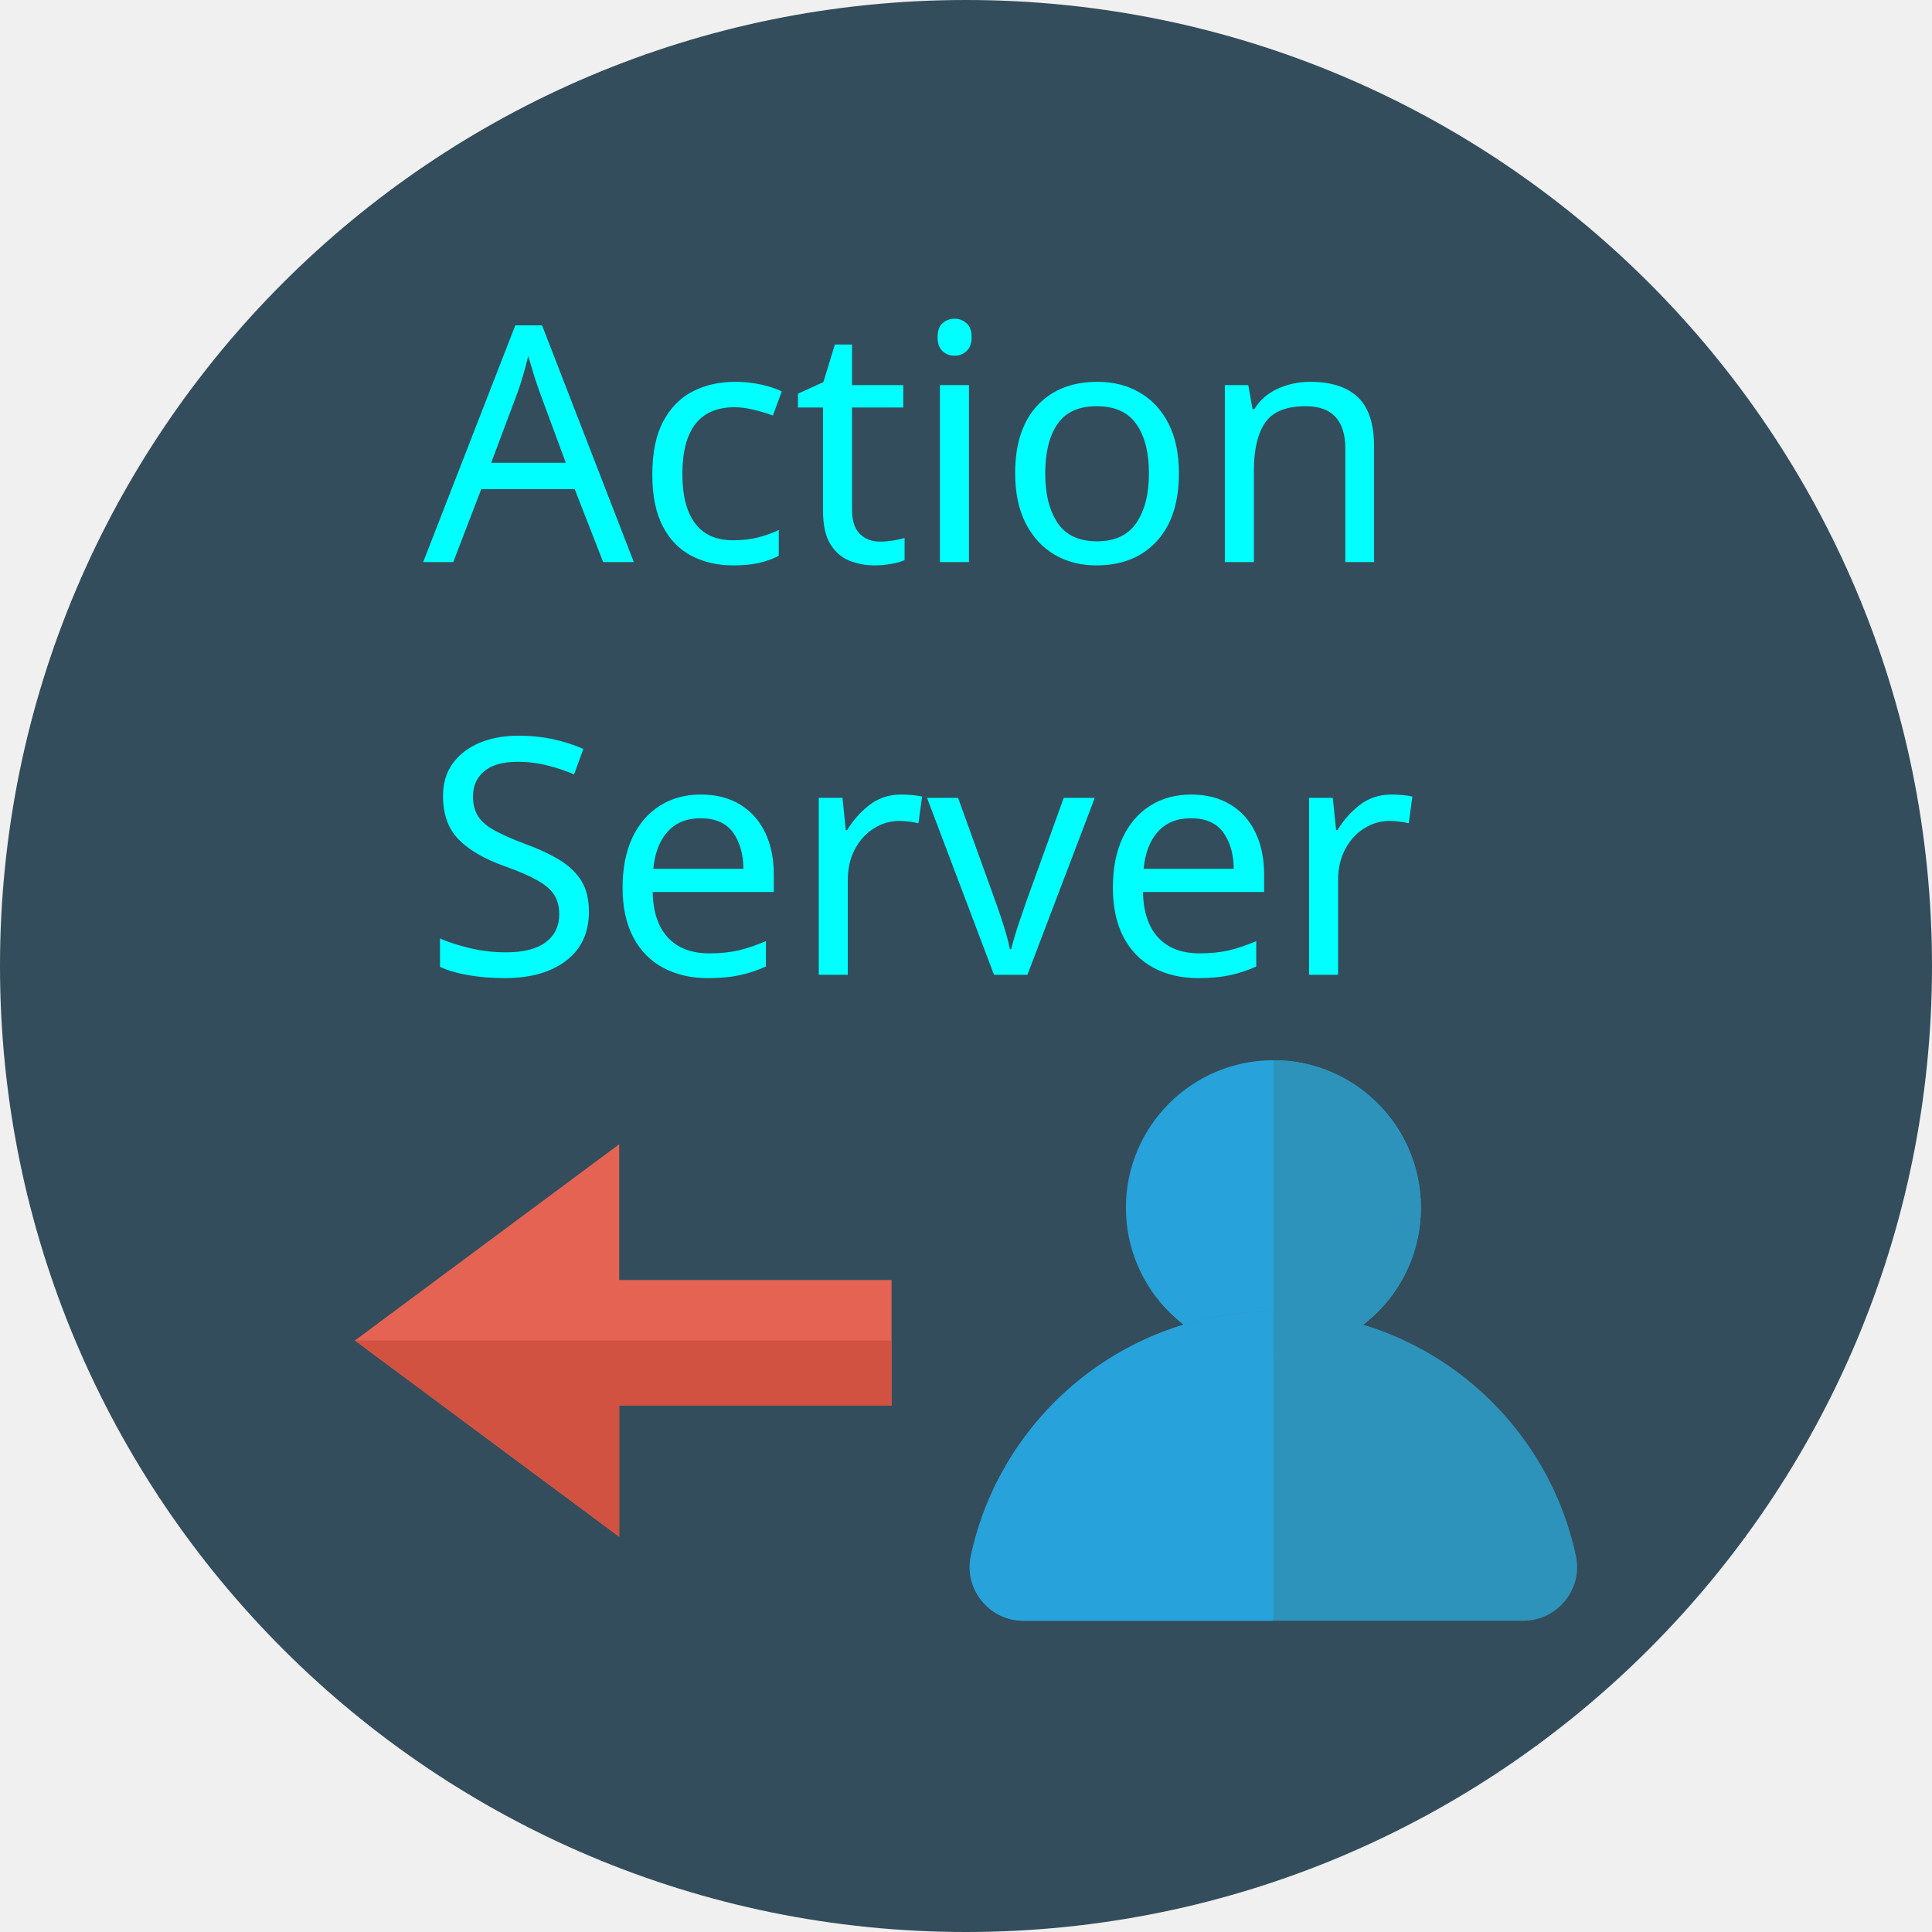
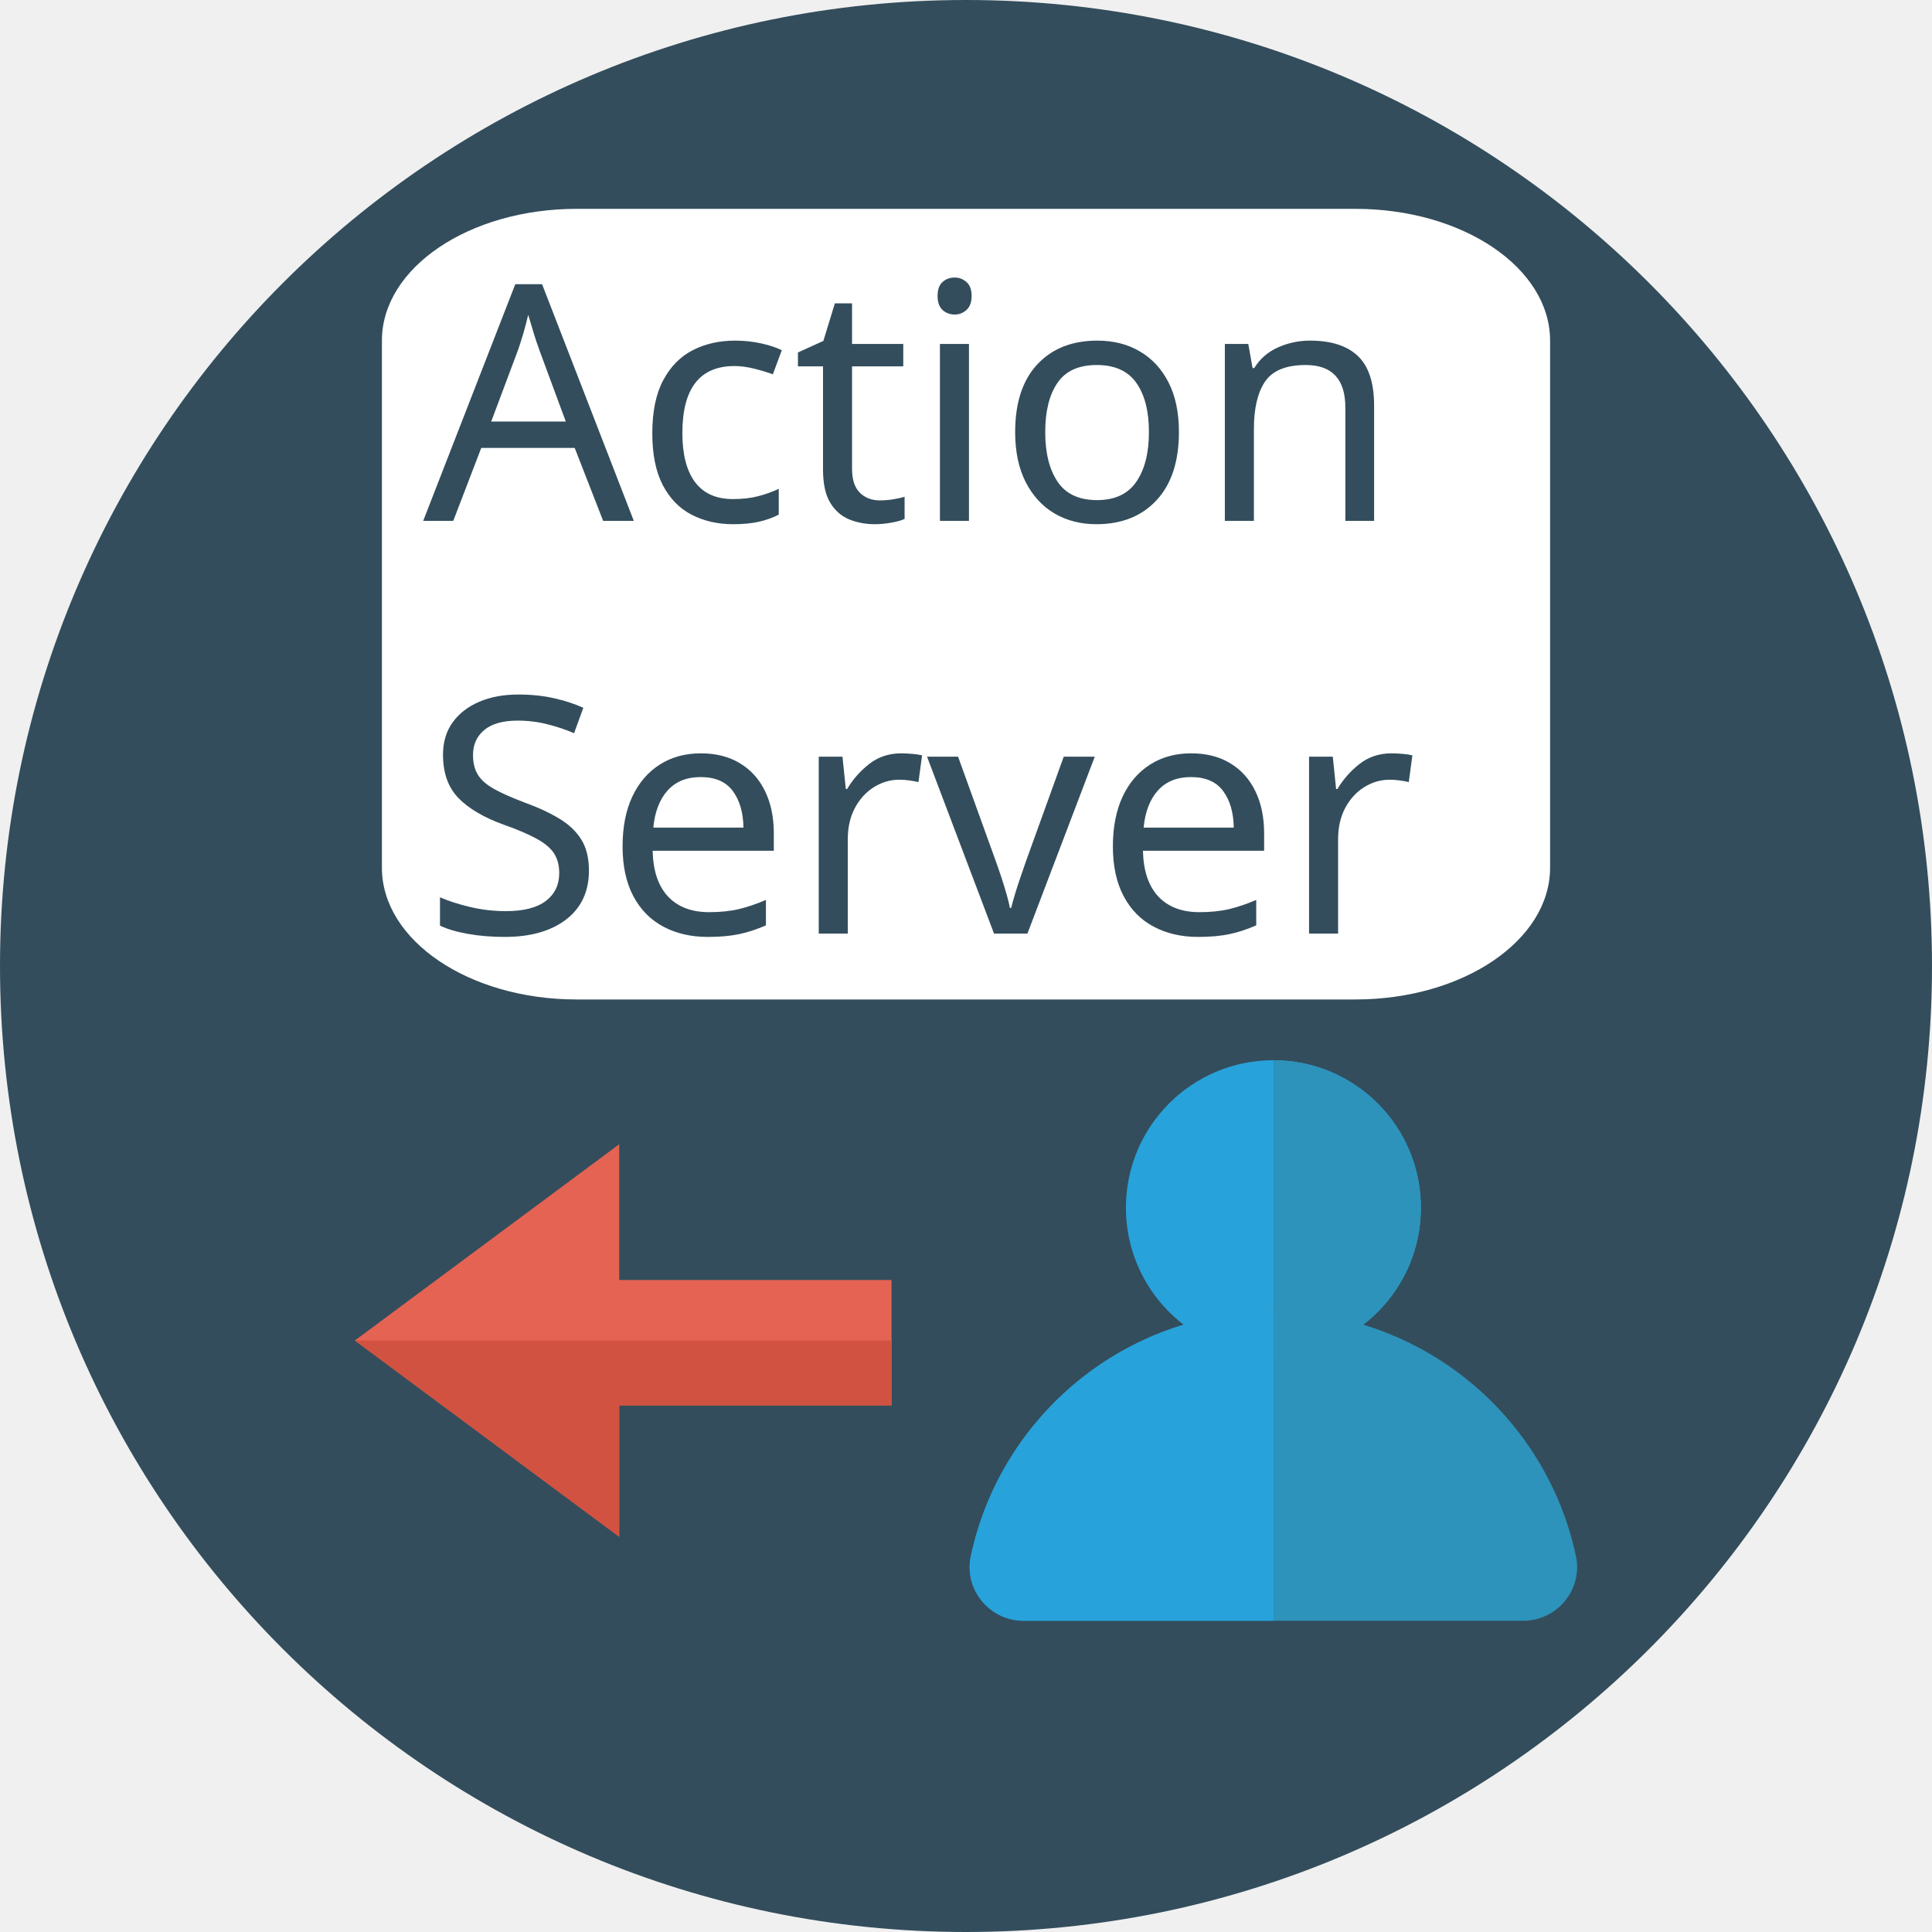
<svg xmlns="http://www.w3.org/2000/svg" version="1.1" id="Capa_1" x="0px" y="0px" viewBox="0 0 409.6 409.6" width="64px" height="64px" style="enable-background:new 0 0 409.6 409.6;" xml:space="preserve">
  <defs id="defs63" />
  <g id="g31" transform="translate(-3.8964844e-6,-3.8964844e-6)" />
  <g id="g33" transform="translate(-3.8964844e-6,-3.8964844e-6)" />
  <g id="g35" transform="translate(-3.8964844e-6,-3.8964844e-6)" />
  <g id="g37" transform="translate(-3.8964844e-6,-3.8964844e-6)" />
  <g id="g39" transform="translate(-3.8964844e-6,-3.8964844e-6)" />
  <g id="g41" transform="translate(-3.8964844e-6,-3.8964844e-6)" />
  <g id="g43" transform="translate(-3.8964844e-6,-3.8964844e-6)" />
  <g id="g45" transform="translate(-3.8964844e-6,-3.8964844e-6)" />
  <g id="g47" transform="translate(-3.8964844e-6,-3.8964844e-6)" />
  <g id="g49" transform="translate(-3.8964844e-6,-3.8964844e-6)" />
  <g id="g51" transform="translate(-3.8964844e-6,-3.8964844e-6)" />
  <g id="g53" transform="translate(-3.8964844e-6,-3.8964844e-6)" />
  <g id="g55" transform="translate(-3.8964844e-6,-3.8964844e-6)" />
  <g id="g57" transform="translate(-3.8964844e-6,-3.8964844e-6)" />
  <g id="g59" transform="translate(-3.8964844e-6,-3.8964844e-6)" />
  <flowRoot xml:space="preserve" id="flowRoot3412" style="font-style:normal;font-variant:normal;font-weight:bold;font-stretch:normal;font-size:60px;line-height:125%;font-family:'TeX Gyre Adventor';-inkscape-font-specification:'TeX Gyre Adventor Bold';letter-spacing:0px;word-spacing:0px;fill:#000000;fill-opacity:1;stroke:none;stroke-width:1px;stroke-linecap:butt;stroke-linejoin:miter;stroke-opacity:1" transform="translate(-3.8964844e-6,-3.8964844e-6)">
    <flowRegion id="flowRegion3414">
      <rect id="rect3416" width="289.844" height="108.475" x="59.878" y="232.569" style="font-style:normal;font-variant:normal;font-weight:bold;font-stretch:normal;font-size:60px;font-family:'TeX Gyre Adventor';-inkscape-font-specification:'TeX Gyre Adventor Bold'" />
    </flowRegion>
    <flowPara id="flowPara3418" />
  </flowRoot>
  <circle style="fill:#334d5c" cx="204.8" cy="204.8" r="204.8" id="circle3" />
  <g id="g3423">
+     <path style="fill:#ffffff" d="m 287.354,211.895 -165.108,0 c -22.797,0 -41.278,-12.507 -41.278,-27.936 l 0,-111.745 c 0,-15.428 18.48,-27.936 41.278,-27.936 l 165.108,0 c 22.797,0 41.278,12.507 41.278,27.936 l 0,111.745 c 0,15.428 -18.48,27.936 -41.278,27.936 z" id="path3511" />
    <g id="g3375" transform="translate(0,34.98694)">
      <g id="g3415">
        <g transform="translate(-9.241069,0)" id="g3365">
          <g id="g3439">
            <circle id="circle19" r="31.27" cy="221.056" cx="279.213" style="fill:#27a2db" />
            <path id="path21" d="m 332.159,308.633 c 7.219,0 12.7,-6.641 11.199,-13.702 -6.301,-29.642 -32.628,-51.88 -64.148,-51.88 -31.52,0 -57.847,22.237 -64.148,51.88 -1.501,7.061 3.98,13.702 11.199,13.702 l 105.898,0 z" style="fill:#2d93ba" />
            <path id="path23" d="m 215.062,294.931 c 6.301,-29.642 32.628,-51.88 64.148,-51.88 l 0,65.582 -52.949,0 c -7.218,0 -12.7,-6.641 -11.199,-13.702 z" style="fill:#27a2db" />
            <path id="path25" d="m 279.21,252.331 c 17.27,0 31.27,-14 31.27,-31.27 0,-17.27 -14,-31.27 -31.27,-31.27 l 0,62.54 z" style="fill:#2d93ba" />
          </g>
          <g id="g3435" transform="translate(0,5.585291)">
            <polygon transform="translate(0.8677961,114.5491)" id="polygon27" points="197.39,142.841 197.39,116.249 139.649,116.249 139.649,87.467 83.607,129.075 139.649,170.684 139.649,142.841 " style="fill:#e56353" />
            <polygon transform="translate(0.8677961,114.5491)" id="polygon29" points="139.649,142.841 139.649,170.684 83.607,129.075 197.39,129.075 197.39,142.841 " style="fill:#d15241" />
          </g>
        </g>
      </g>
-       <text xml:space="preserve" style="font-style:normal;font-weight:normal;font-size:70px;line-height:125%;font-family:sans-serif;letter-spacing:0px;word-spacing:0px;fill:#00ffff;fill-opacity:1;stroke:none;stroke-width:1px;stroke-linecap:butt;stroke-linejoin:miter;stroke-opacity:1" x="89.717" y="84.176" id="text3420">
-         <tspan id="tspan3422" x="89.717" y="84.176">Action</tspan>
-         <tspan x="89.717" y="171.676" id="tspan3424">Server</tspan>
+       <text xml:space="preserve" style="font-style:normal;font-weight:normal;font-size:70px;line-height:125%;font-family:sans-serif;letter-spacing:0px;word-spacing:0px;fill:#334d5c;fill-opacity:1;stroke:none;stroke-width:1px;stroke-linecap:butt;stroke-linejoin:miter;stroke-opacity:1;" x="89.717" y="75.446" id="text3420">
+         <tspan id="tspan3422" x="89.717" y="75.446">Action</tspan>
+         <tspan x="89.717" y="162.946" id="tspan3424">Server</tspan>
      </text>
    </g>
  </g>
</svg>
